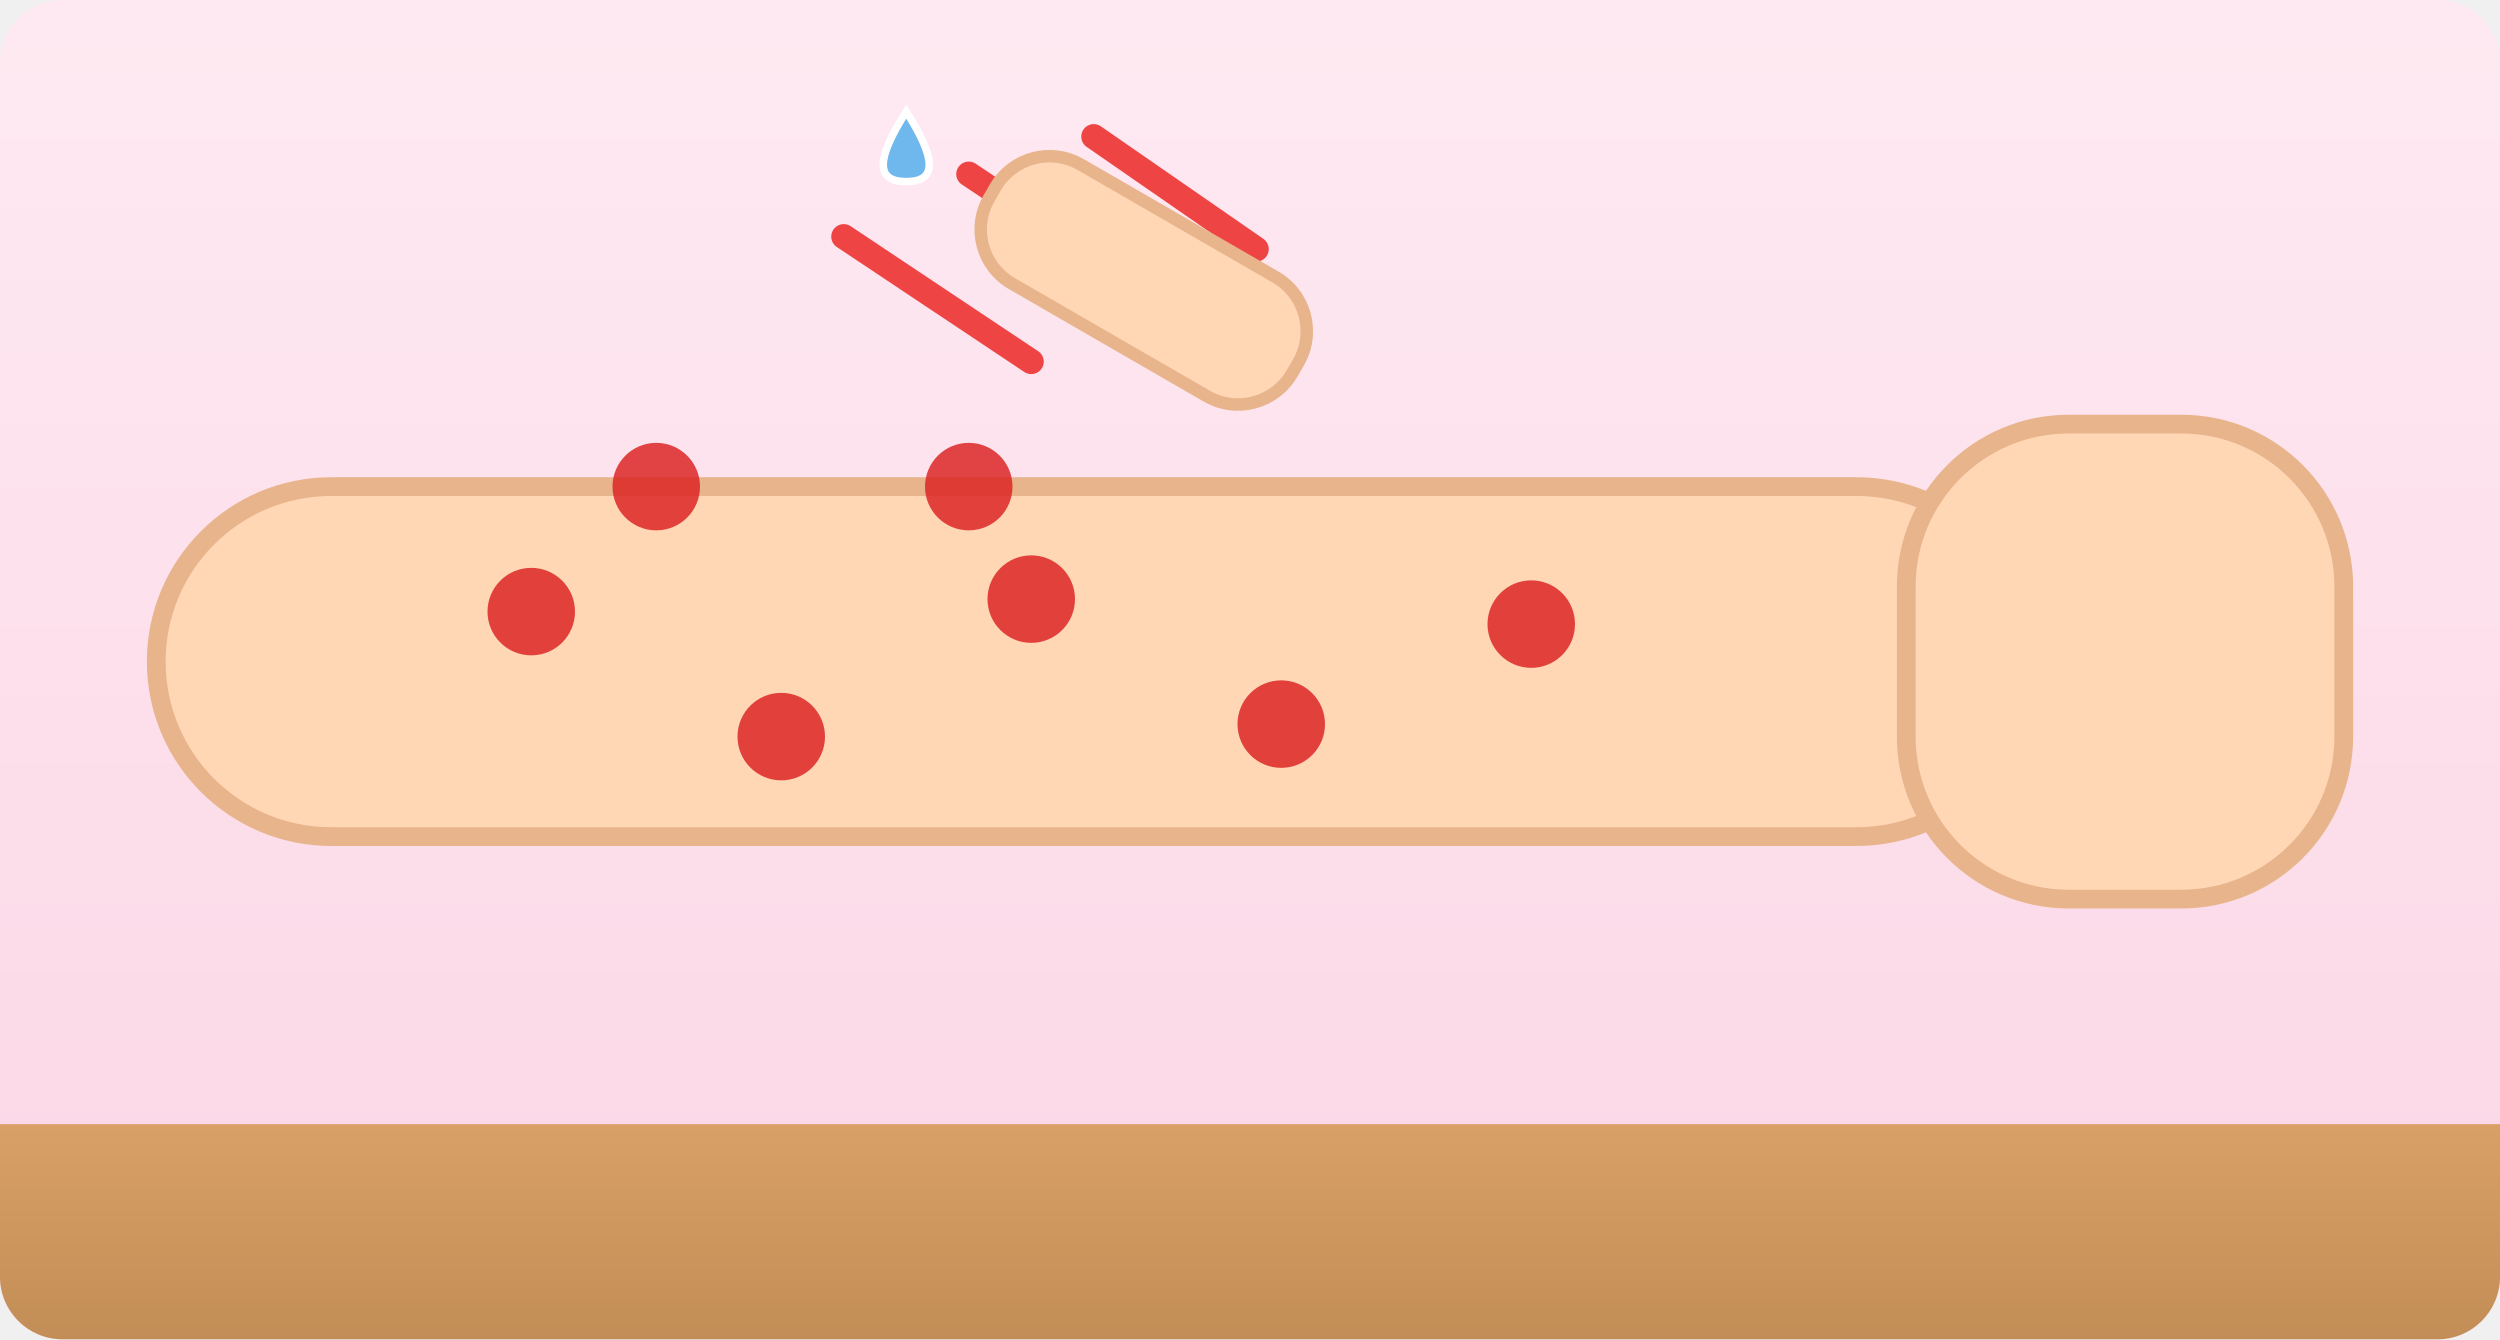
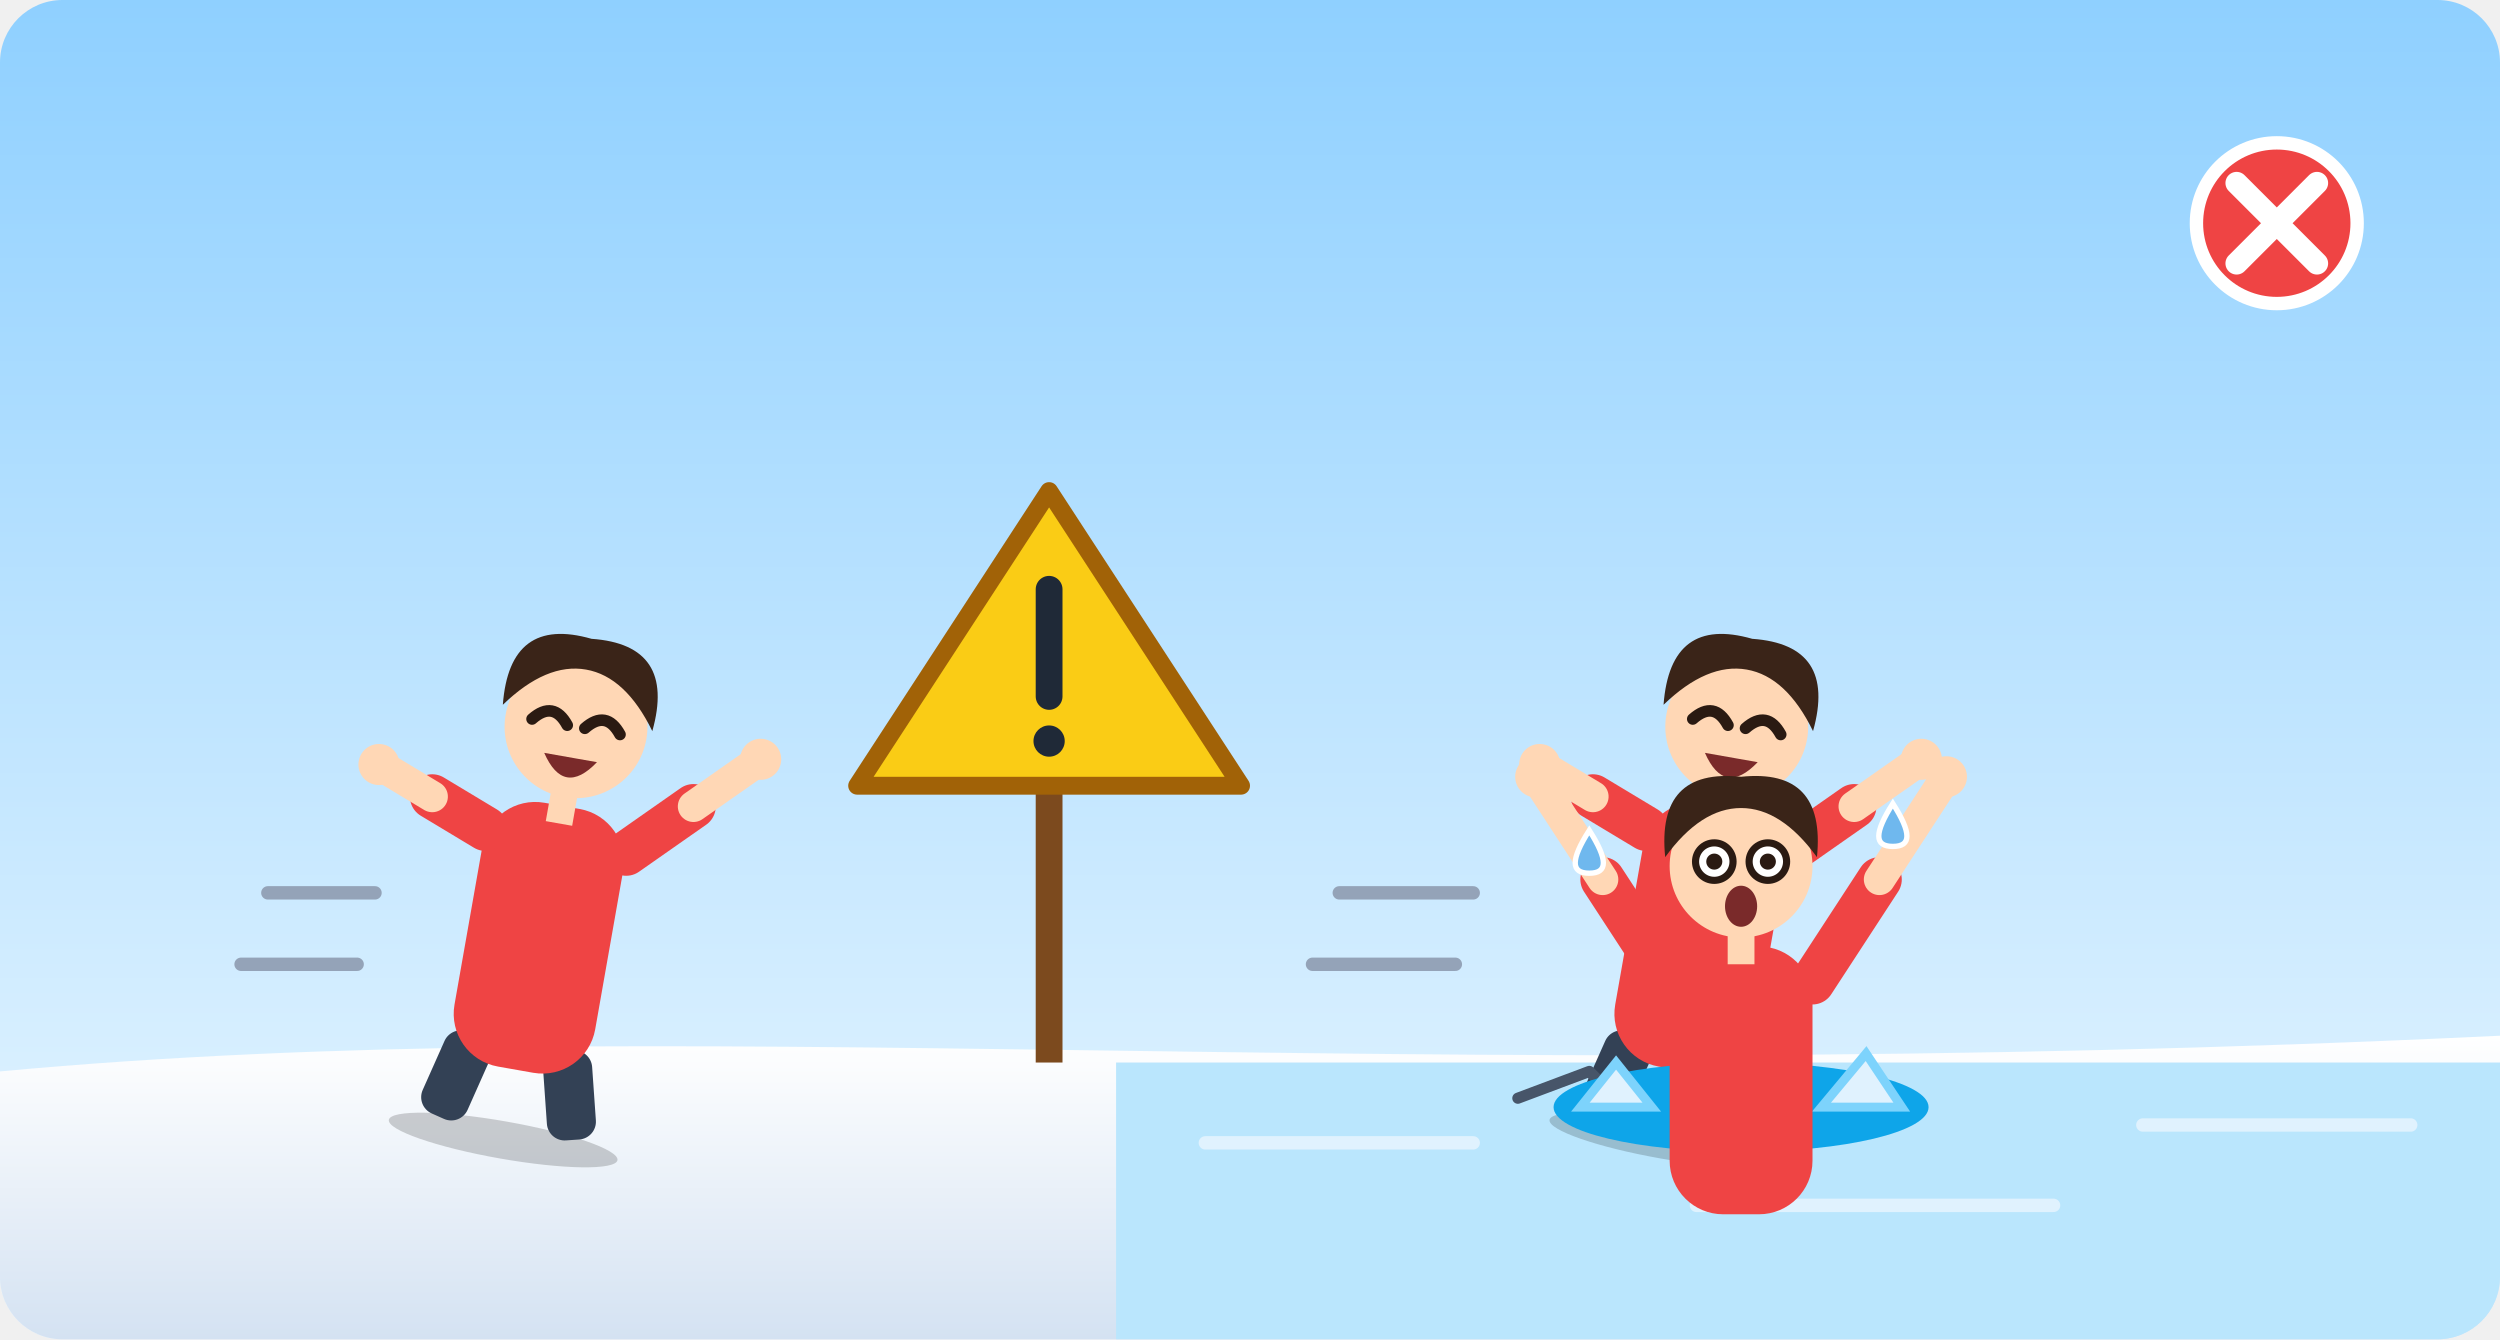
- <svg xmlns="http://www.w3.org/2000/svg" data-n="3" data-t="1" data-c="#dc2626" viewBox="0 0 560 300" role="img" aria-label="피부에 붉은 발진이 번져 가려워 긁게 된다">
+ <svg xmlns="http://www.w3.org/2000/svg" data-n="3" data-t="1" data-c="#dc2626" viewBox="0 0 560 300" role="img" aria-label="'얼음이 얇아요!' 경고를 듣지도 않고 성급하게 달려 나갔다가 빠진다(성급한, 경솔한)">
  <defs>
    <clipPath id="rash_clip">
      <rect width="560" height="300" rx="14" />
    </clipPath>
    <linearGradient id="rash_sky" x1="0" y1="0" x2="0" y2="1">
-       <stop offset="0" stop-color="#fff0f6" />
-       <stop offset="1" stop-color="#fbd5e5" />
+       <stop offset="0" stop-color="#8fd0ff" />
+       <stop offset="1" stop-color="#eaf7ff" />
    </linearGradient>
    <linearGradient id="rash_gr" x1="0" y1="0" x2="0" y2="1">
-       <stop offset="0" stop-color="#d9a066" />
-       <stop offset="1" stop-color="#b98650" />
+       <stop offset="0" stop-color="#ffffff" />
+       <stop offset="1" stop-color="#d4e2f2" />
    </linearGradient>
  </defs>
  <g clip-path="url(#rash_clip)">
-     <g transform="translate(-133 -101) scale(1.4)">
-       <rect width="560" height="300" fill="url(#rash_sky)" />
-       <rect x="0" y="252" width="560" height="48" fill="url(#rash_gr)" />
-       <g class="vs up" data-s="1">
-         <rect x="120" y="150" width="300" height="56" rx="28" fill="#ffd7b5" stroke="#e8b48c" stroke-width="3" />
-         <rect x="400" y="140" width="70" height="76" rx="26" fill="#ffd7b5" stroke="#e8b48c" stroke-width="3" />
+     <rect width="560" height="300" fill="url(#rash_sky)" />
+     <path d="M0 240C150 226 310 244 560 232V300H0Z" fill="url(#rash_gr)" />
+     <rect x="250" y="238" width="310" height="62" fill="#bae6fd" />
+     <path d="M270 256H330M380 270H460M480 252H540" fill="none" stroke="#e0f2fe" stroke-width="3" stroke-linecap="round" stroke-linejoin="round" />
+     <g class="vs up" data-s="1">
+       <rect x="232" y="168" width="6" height="70" fill="#7c4a1e" />
+       <path d="M235 110L278 176H192Z" fill="#facc15" stroke="#a16207" stroke-width="4" stroke-linejoin="round" />
+       <path d="M235 132V156" fill="none" stroke="#1f2937" stroke-width="6" stroke-linecap="round" stroke-linejoin="round" />
+       <circle cx="235" cy="166" r="3.5" fill="#1f2937" />
+     </g>
+     <g class="vs up" data-s="1" data-e="1">
+       <g transform="translate(120 244) rotate(10 0 -30)">
+         <ellipse cx="0" cy="12" rx="26" ry="4.2" fill="#000" fill-opacity="0.18" />
+         <rect x="-16" y="-10" width="11" height="20" rx="4" fill="#334155" transform="rotate(14 -10 -10)" />
+         <rect x="5" y="-10" width="11" height="20" rx="4" fill="#334155" transform="rotate(-14 10 -10)" />
+         <rect x="-16" y="-64" width="32" height="60" rx="12" fill="#ef4444" />
+         <path d="M-16 -56L-29 -61" fill="none" stroke="#ef4444" stroke-width="10" stroke-linecap="round" stroke-linejoin="round" />
+         <path d="M-29 -61L-42 -66" fill="none" stroke="#ffd7b5" stroke-width="7" stroke-linecap="round" stroke-linejoin="round" />
+         <circle cx="-42" cy="-66" r="4.6" fill="#ffd7b5" />
+         <path d="M16 -56L29 -69" fill="none" stroke="#ef4444" stroke-width="10" stroke-linecap="round" stroke-linejoin="round" />
+         <path d="M29 -69L42 -82" fill="none" stroke="#ffd7b5" stroke-width="7" stroke-linecap="round" stroke-linejoin="round" />
+         <circle cx="42" cy="-82" r="4.6" fill="#ffd7b5" />
+         <rect x="-3" y="-68" width="6" height="8" fill="#ffd7b5" />
+         <circle cx="0" cy="-82" r="16" fill="#ffd7b5" />
+         <path d="M-17 -84Q-19 -104 0 -102Q19 -104 17 -84Q9 -95 0 -95Q-9 -95 -17 -84Z" fill="#3a2418" />
+         <path d="M-10 -82Q-6 -87 -2 -82M2 -82Q6 -87 10 -82" fill="none" stroke="#2a1a12" stroke-width="2.6" stroke-linecap="round" stroke-linejoin="round" />
+         <path d="M-6 -75Q0 -66 6 -75Z" fill="#7a2a2a" />
      </g>
-       <g class="vs pop" data-s="2">
-         <circle cx="180" cy="170" r="7" fill="#dc2626" fill-opacity=".85" />
-         <circle cx="220" cy="190" r="7" fill="#dc2626" fill-opacity=".85" />
-         <circle cx="260" cy="168" r="7" fill="#dc2626" fill-opacity=".85" />
-         <circle cx="300" cy="188" r="7" fill="#dc2626" fill-opacity=".85" />
-         <circle cx="340" cy="172" r="7" fill="#dc2626" fill-opacity=".85" />
-         <circle cx="250" cy="150" r="7" fill="#dc2626" fill-opacity=".85" />
-         <circle cx="200" cy="150" r="7" fill="#dc2626" fill-opacity=".85" />
+       <path d="M60 200H84M54 216H80" fill="none" stroke="#94a3b8" stroke-width="3" stroke-linecap="round" stroke-linejoin="round" />
+     </g>
+     <g class="vs" data-s="2" data-e="2">
+       <g transform="translate(380 244) rotate(10 0 -30)">
+         <ellipse cx="0" cy="12" rx="26" ry="4.2" fill="#000" fill-opacity="0.18" />
+         <rect x="-16" y="-10" width="11" height="20" rx="4" fill="#334155" transform="rotate(14 -10 -10)" />
+         <rect x="5" y="-10" width="11" height="20" rx="4" fill="#334155" transform="rotate(-14 10 -10)" />
+         <rect x="-16" y="-64" width="32" height="60" rx="12" fill="#ef4444" />
+         <path d="M-16 -56L-29 -61" fill="none" stroke="#ef4444" stroke-width="10" stroke-linecap="round" stroke-linejoin="round" />
+         <path d="M-29 -61L-42 -66" fill="none" stroke="#ffd7b5" stroke-width="7" stroke-linecap="round" stroke-linejoin="round" />
+         <circle cx="-42" cy="-66" r="4.6" fill="#ffd7b5" />
+         <path d="M16 -56L29 -69" fill="none" stroke="#ef4444" stroke-width="10" stroke-linecap="round" stroke-linejoin="round" />
+         <path d="M29 -69L42 -82" fill="none" stroke="#ffd7b5" stroke-width="7" stroke-linecap="round" stroke-linejoin="round" />
+         <circle cx="42" cy="-82" r="4.6" fill="#ffd7b5" />
+         <rect x="-3" y="-68" width="6" height="8" fill="#ffd7b5" />
+         <circle cx="0" cy="-82" r="16" fill="#ffd7b5" />
+         <path d="M-17 -84Q-19 -104 0 -102Q19 -104 17 -84Q9 -95 0 -95Q-9 -95 -17 -84Z" fill="#3a2418" />
+         <path d="M-10 -82Q-6 -87 -2 -82M2 -82Q6 -87 10 -82" fill="none" stroke="#2a1a12" stroke-width="2.6" stroke-linecap="round" stroke-linejoin="round" />
+         <path d="M-6 -75Q0 -66 6 -75Z" fill="#7a2a2a" />
      </g>
-       <g class="vs pop" data-s="3">
-         <path d="M230 110L260 130M250 100L280 120M270 94L296 112" fill="none" stroke="#ef4444" stroke-width="4" stroke-linecap="round" stroke-linejoin="round" />
-         <rect x="250" y="106" width="56" height="22" rx="10" fill="#ffd7b5" stroke="#e8b48c" stroke-width="2" transform="rotate(30 278 117)" />
-         <path d="M240 90c-4.9 7.7 -4.9 11.2 0 11.2c4.9 0 4.9 -3.5 0 -11.2Z" fill="#6fb8ee" stroke="#fff" stroke-width="1.2" />
+       <path d="M300 200H330M294 216H326" fill="none" stroke="#94a3b8" stroke-width="3" stroke-linecap="round" stroke-linejoin="round" />
+       <path d="M340 246L356 240L366 250L380 242L392 252" fill="none" stroke="#475569" stroke-width="2.5" stroke-linecap="round" stroke-linejoin="round" />
+     </g>
+     <g class="vs" data-s="3">
+       <ellipse cx="390" cy="248" rx="42" ry="10" fill="#0ea5e9" />
+       <path d="M354 248L362 238L370 248Z M408 248L418 236L426 248Z" fill="#e0f2fe" stroke="#7dd3fc" stroke-width="2" />
+       <g transform="translate(390 276)">
+         <rect x="-16" y="-64" width="32" height="60" rx="12" fill="#ef4444" />
+         <path d="M-16 -56L-31 -79" fill="none" stroke="#ef4444" stroke-width="10" stroke-linecap="round" stroke-linejoin="round" />
+         <path d="M-31 -79L-46 -102" fill="none" stroke="#ffd7b5" stroke-width="7" stroke-linecap="round" stroke-linejoin="round" />
+         <circle cx="-46" cy="-102" r="4.6" fill="#ffd7b5" />
+         <path d="M16 -56L31 -79" fill="none" stroke="#ef4444" stroke-width="10" stroke-linecap="round" stroke-linejoin="round" />
+         <path d="M31 -79L46 -102" fill="none" stroke="#ffd7b5" stroke-width="7" stroke-linecap="round" stroke-linejoin="round" />
+         <circle cx="46" cy="-102" r="4.6" fill="#ffd7b5" />
+         <rect x="-3" y="-68" width="6" height="8" fill="#ffd7b5" />
+         <circle cx="0" cy="-82" r="16" fill="#ffd7b5" />
+         <path d="M-17 -84Q-19 -104 0 -102Q19 -104 17 -84Q9 -95 0 -95Q-9 -95 -17 -84Z" fill="#3a2418" />
+         <circle cx="-6" cy="-83" r="4.2" fill="#fff" stroke="#2a1a12" stroke-width="1.6" />
+         <circle cx="6" cy="-83" r="4.2" fill="#fff" stroke="#2a1a12" stroke-width="1.6" />
+         <circle cx="-6" cy="-83" r="1.8" fill="#2a1a12" />
+         <circle cx="6" cy="-83" r="1.8" fill="#2a1a12" />
+         <ellipse cx="0" cy="-73" rx="3.6" ry="4.6" fill="#7a2a2a" />
+       </g>
+       <path d="M356 186c-4.2 6.6 -4.2 9.6 0 9.6c4.2 0 4.2 -3 0 -9.6Z" fill="#6fb8ee" stroke="#fff" stroke-width="1.2" />
+       <path d="M424 180c-4.2 6.6 -4.2 9.6 0 9.6c4.2 0 4.2 -3 0 -9.6Z" fill="#6fb8ee" stroke="#fff" stroke-width="1.2" />
+       <g transform="translate(510 50)">
+         <circle r="18" fill="#ef4444" stroke="#fff" stroke-width="3" />
+         <path d="M-9 -9L9 9M9 -9L-9 9" stroke="#fff" stroke-width="5" stroke-linecap="round" />
      </g>
    </g>
  </g>
</svg>
